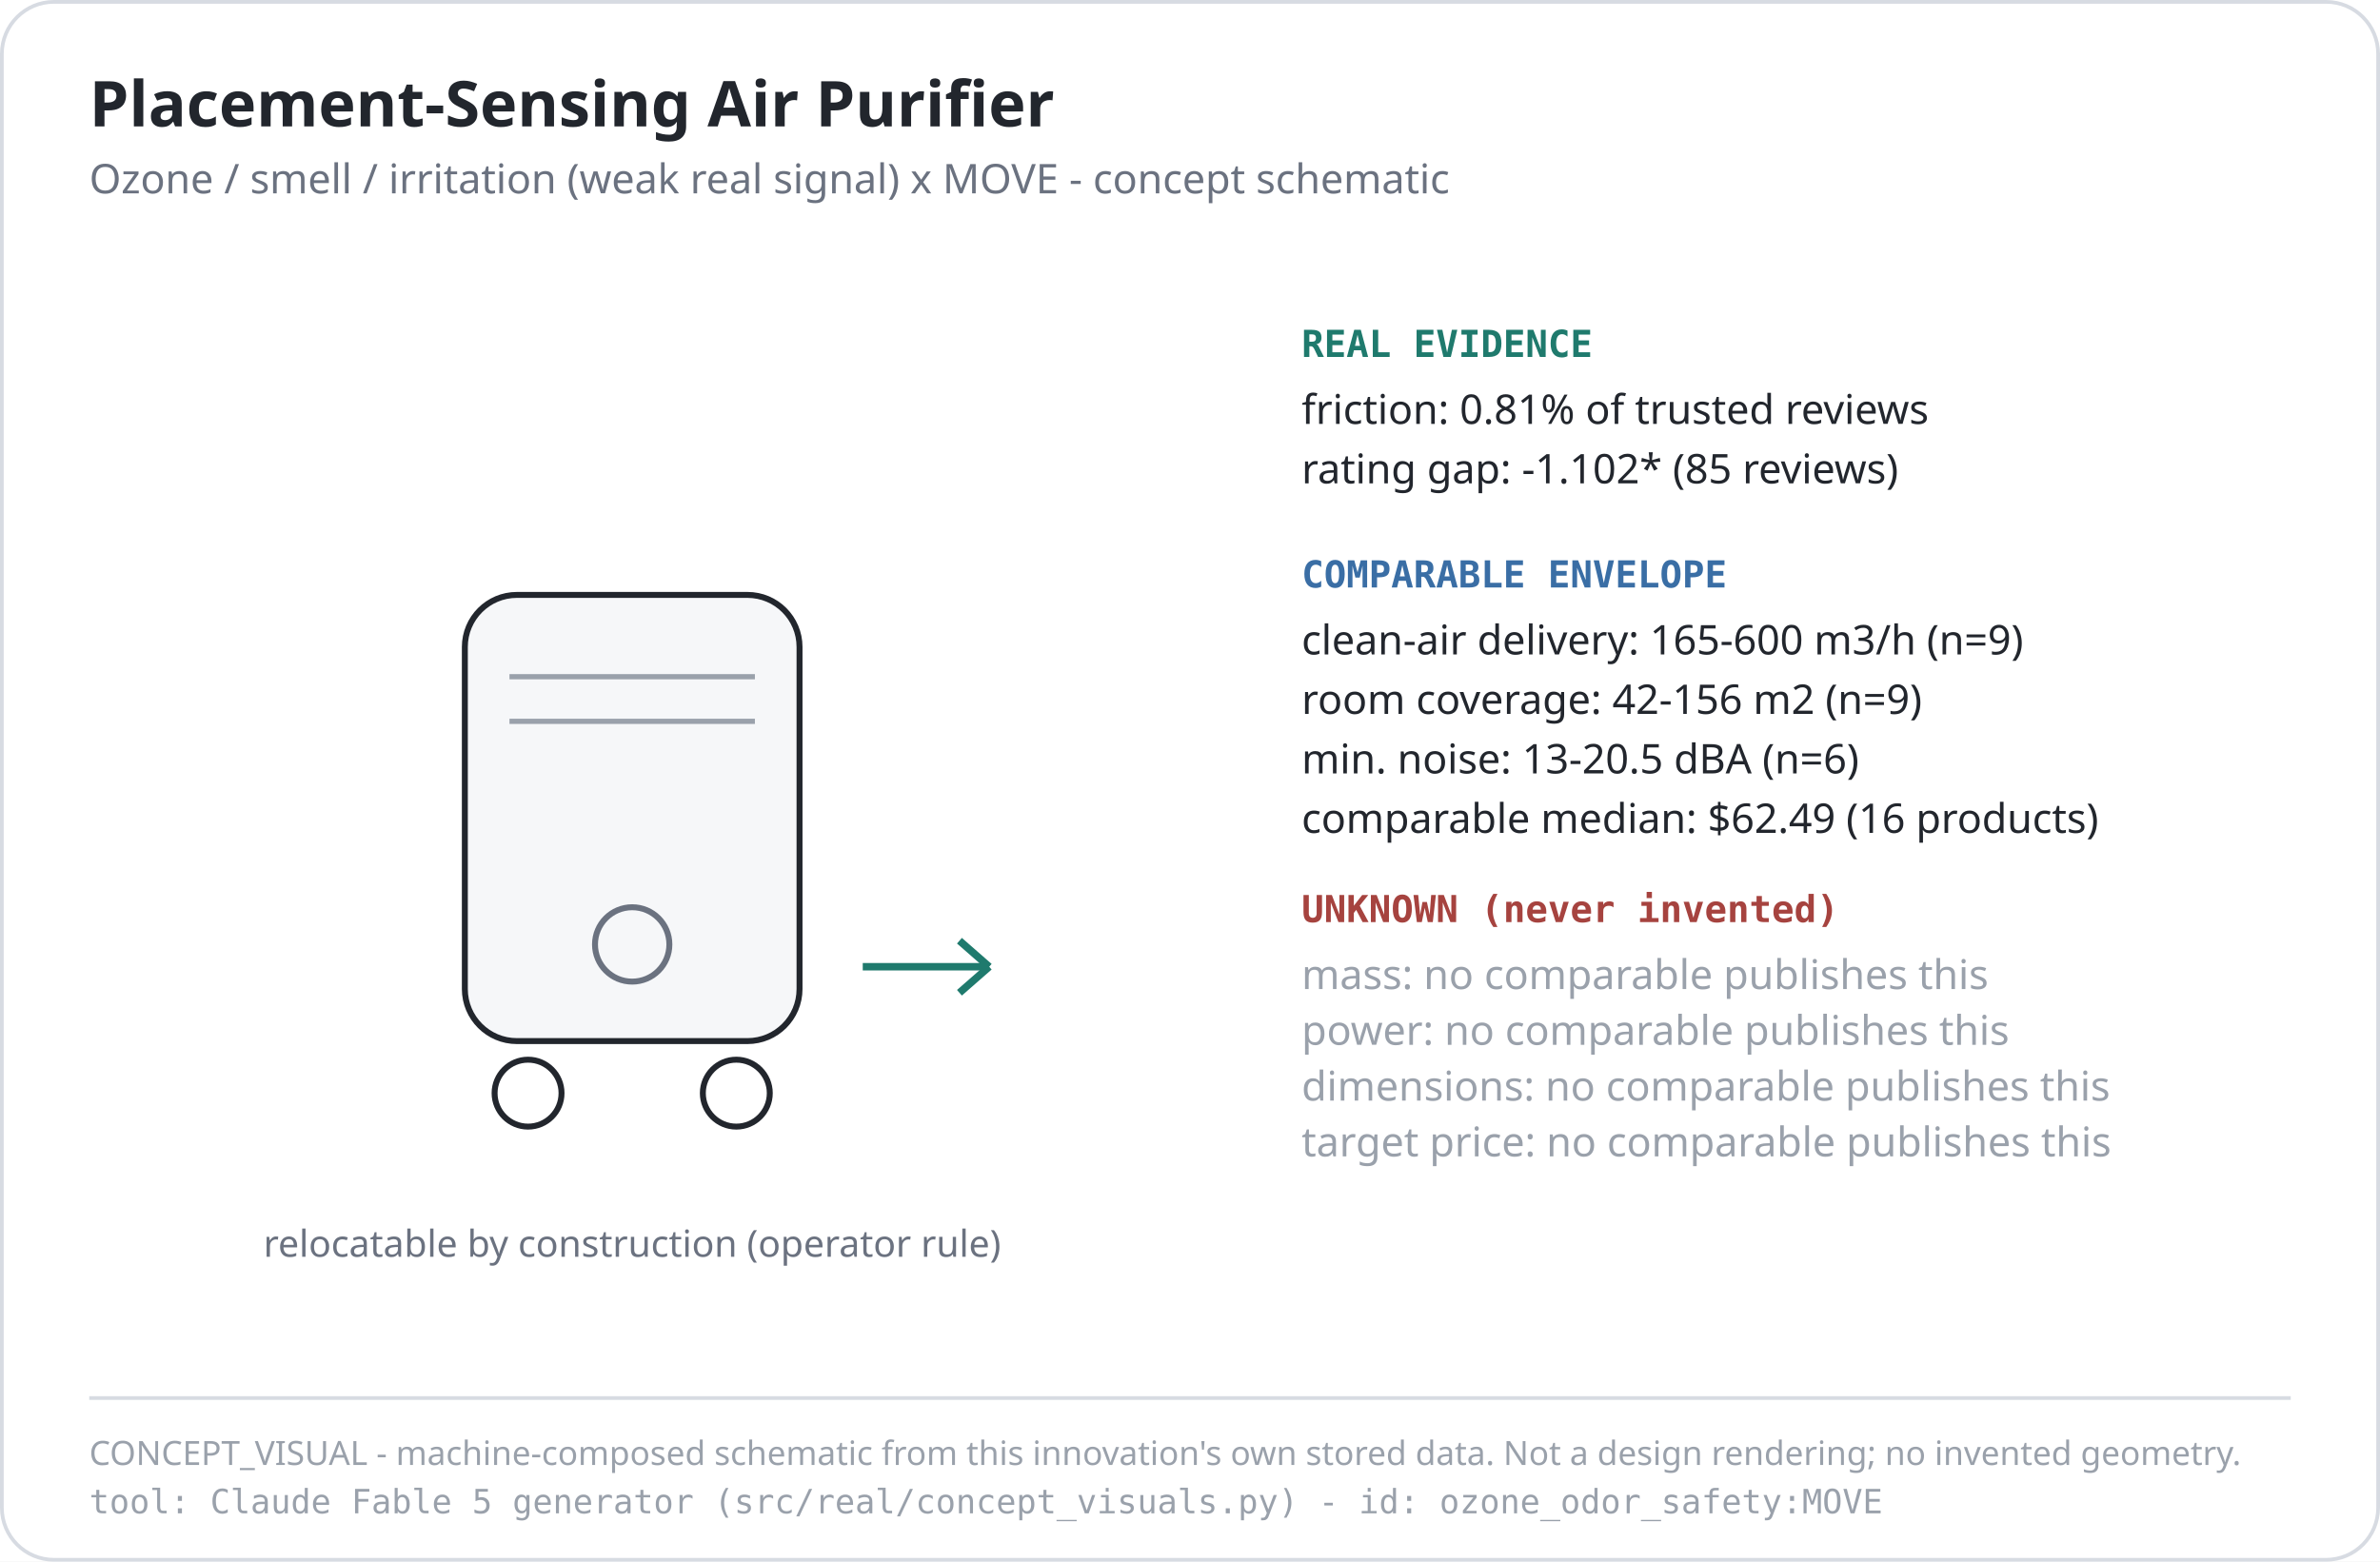
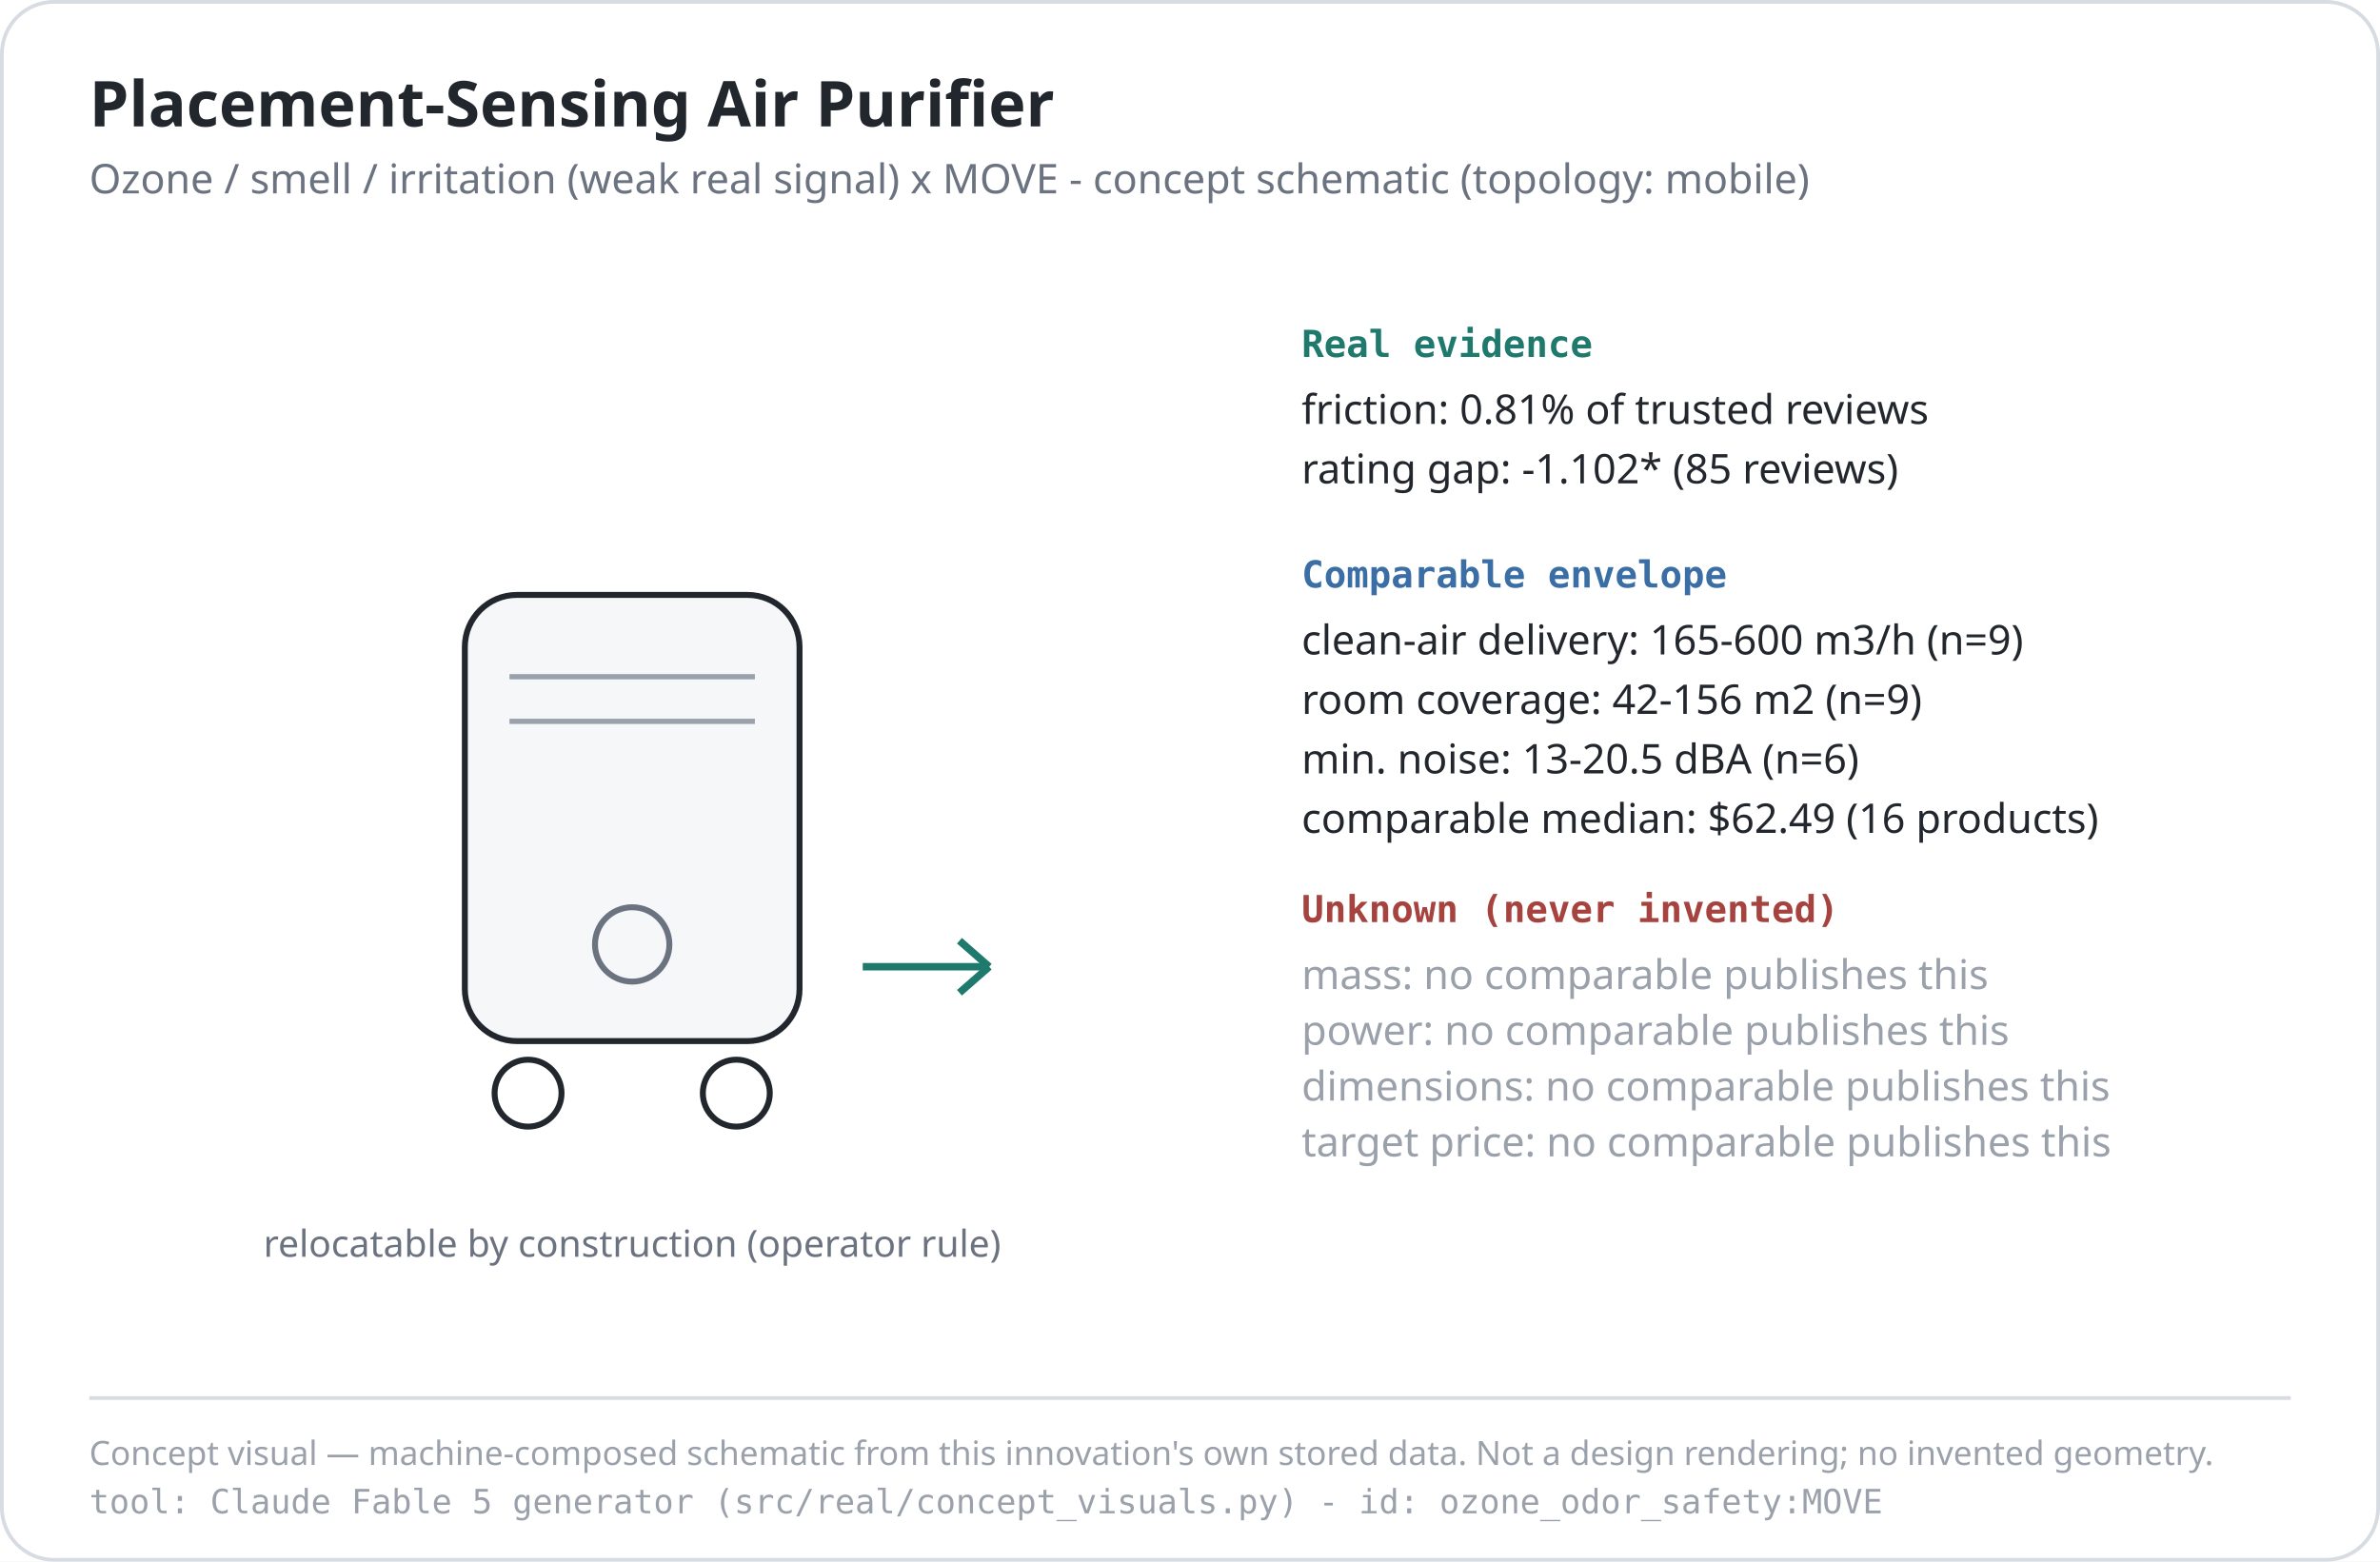
<svg xmlns="http://www.w3.org/2000/svg" viewBox="0 0 640 420" width="640" height="420">
  <rect width="640" height="420" fill="white" />
  <text x="24" y="34" font-size="17" fill="#22262d" font-family="system-ui,Segoe UI,sans-serif" font-weight="700">Placement-Sensing Air Purifier</text>
-   <text x="24" y="52" font-size="11" fill="#6b7280" font-family="system-ui,Segoe UI,sans-serif">Ozone / smell / irritation (weak real signal) x MOVE - concept schematic</text>
+   <text x="24" y="52" font-size="11" fill="#6b7280" font-family="system-ui,Segoe UI,sans-serif">Ozone / smell / irritation (weak real signal) x MOVE - concept schematic (topology: mobile)</text>
  <rect x="0.5" y="0.5" width="639" height="419" rx="14" fill="none" stroke="#d7dbe2" stroke-width="1" />
  <rect x="125.0" y="160.0" width="90" height="120" rx="14" fill="#f6f7f9" stroke="#22262d" stroke-width="1.6" />
  <line x1="137.0" y1="182.0" x2="203.0" y2="182.0" stroke="#9aa1ab" stroke-width="1.4" />
  <line x1="137.0" y1="194.0" x2="203.0" y2="194.0" stroke="#9aa1ab" stroke-width="1.4" />
  <circle cx="170" cy="254.0" r="10" fill="none" stroke="#6b7280" stroke-width="1.6" />
  <circle cx="142" cy="294" r="9" fill="none" stroke="#22262d" stroke-width="1.6" />
  <circle cx="198" cy="294" r="9" fill="none" stroke="#22262d" stroke-width="1.6" />
  <line x1="232" y1="260" x2="266" y2="260" stroke="#1f7a6d" stroke-width="2" />
  <line x1="258" y1="253" x2="266" y2="260" stroke="#1f7a6d" stroke-width="2" />
  <line x1="258" y1="267" x2="266" y2="260" stroke="#1f7a6d" stroke-width="2" />
  <text x="170" y="338" font-size="10" fill="#6b7280" font-family="system-ui,Segoe UI,sans-serif" text-anchor="middle">relocatable by construction (operator rule)</text>
-   <text x="350" y="96" font-size="10" fill="#1f7a6d" font-family="ui-monospace,Menlo,monospace" font-weight="700">REAL EVIDENCE</text>
+   <text x="350" y="96" font-size="10" fill="#1f7a6d" font-family="ui-monospace,Menlo,monospace" font-weight="700">Real evidence</text>
  <text x="350" y="114" font-size="11" fill="#22262d" font-family="system-ui,Segoe UI,sans-serif">friction: 0.81% of trusted reviews</text>
  <text x="350" y="130" font-size="11" fill="#22262d" font-family="system-ui,Segoe UI,sans-serif">rating gap: -1.102* (85 reviews)</text>
-   <text x="350" y="158" font-size="10" fill="#3a6ea5" font-family="ui-monospace,Menlo,monospace" font-weight="700">COMPARABLE ENVELOPE</text>
+   <text x="350" y="158" font-size="10" fill="#3a6ea5" font-family="ui-monospace,Menlo,monospace" font-weight="700">Comparable envelope</text>
  <text x="350" y="176" font-size="11" fill="#22262d" font-family="system-ui,Segoe UI,sans-serif">clean-air delivery: 165-600 m3/h (n=9)</text>
  <text x="350" y="192" font-size="11" fill="#22262d" font-family="system-ui,Segoe UI,sans-serif">room coverage: 42-156 m2 (n=9)</text>
  <text x="350" y="208" font-size="11" fill="#22262d" font-family="system-ui,Segoe UI,sans-serif">min. noise: 13-20.5 dBA (n=6)</text>
  <text x="350" y="224" font-size="11" fill="#22262d" font-family="system-ui,Segoe UI,sans-serif">comparable median: $62.49 (16 products)</text>
-   <text x="350" y="248" font-size="10" fill="#a6433f" font-family="ui-monospace,Menlo,monospace" font-weight="700">UNKNOWN (never invented)</text>
+   <text x="350" y="248" font-size="10" fill="#a6433f" font-family="ui-monospace,Menlo,monospace" font-weight="700">Unknown (never invented)</text>
  <text x="350" y="266" font-size="11" fill="#9aa1ab" font-family="system-ui,Segoe UI,sans-serif">mass: no comparable publishes this</text>
  <text x="350" y="281" font-size="11" fill="#9aa1ab" font-family="system-ui,Segoe UI,sans-serif">power: no comparable publishes this</text>
  <text x="350" y="296" font-size="11" fill="#9aa1ab" font-family="system-ui,Segoe UI,sans-serif">dimensions: no comparable publishes this</text>
  <text x="350" y="311" font-size="11" fill="#9aa1ab" font-family="system-ui,Segoe UI,sans-serif">target price: no comparable publishes this</text>
  <line x1="24" y1="376" x2="616" y2="376" stroke="#d7dbe2" stroke-width="1" />
-   <text x="24" y="394" font-size="9" fill="#9aa1ab" font-family="system-ui,Segoe UI,sans-serif">CONCEPT_VISUAL - machine-composed schematic from this innovation's own stored data. Not a design rendering; no invented geometry.</text>
+   <text x="24" y="394" font-size="9" fill="#9aa1ab" font-family="system-ui,Segoe UI,sans-serif">Concept visual — machine-composed schematic from this innovation's own stored data. Not a design rendering; no invented geometry.</text>
  <text x="24" y="407" font-size="9" fill="#9aa1ab" font-family="ui-monospace,Menlo,monospace">tool: Claude Fable 5 generator (src/real/concept_visuals.py) - id: ozone_odor_safety:MOVE</text>
</svg>
